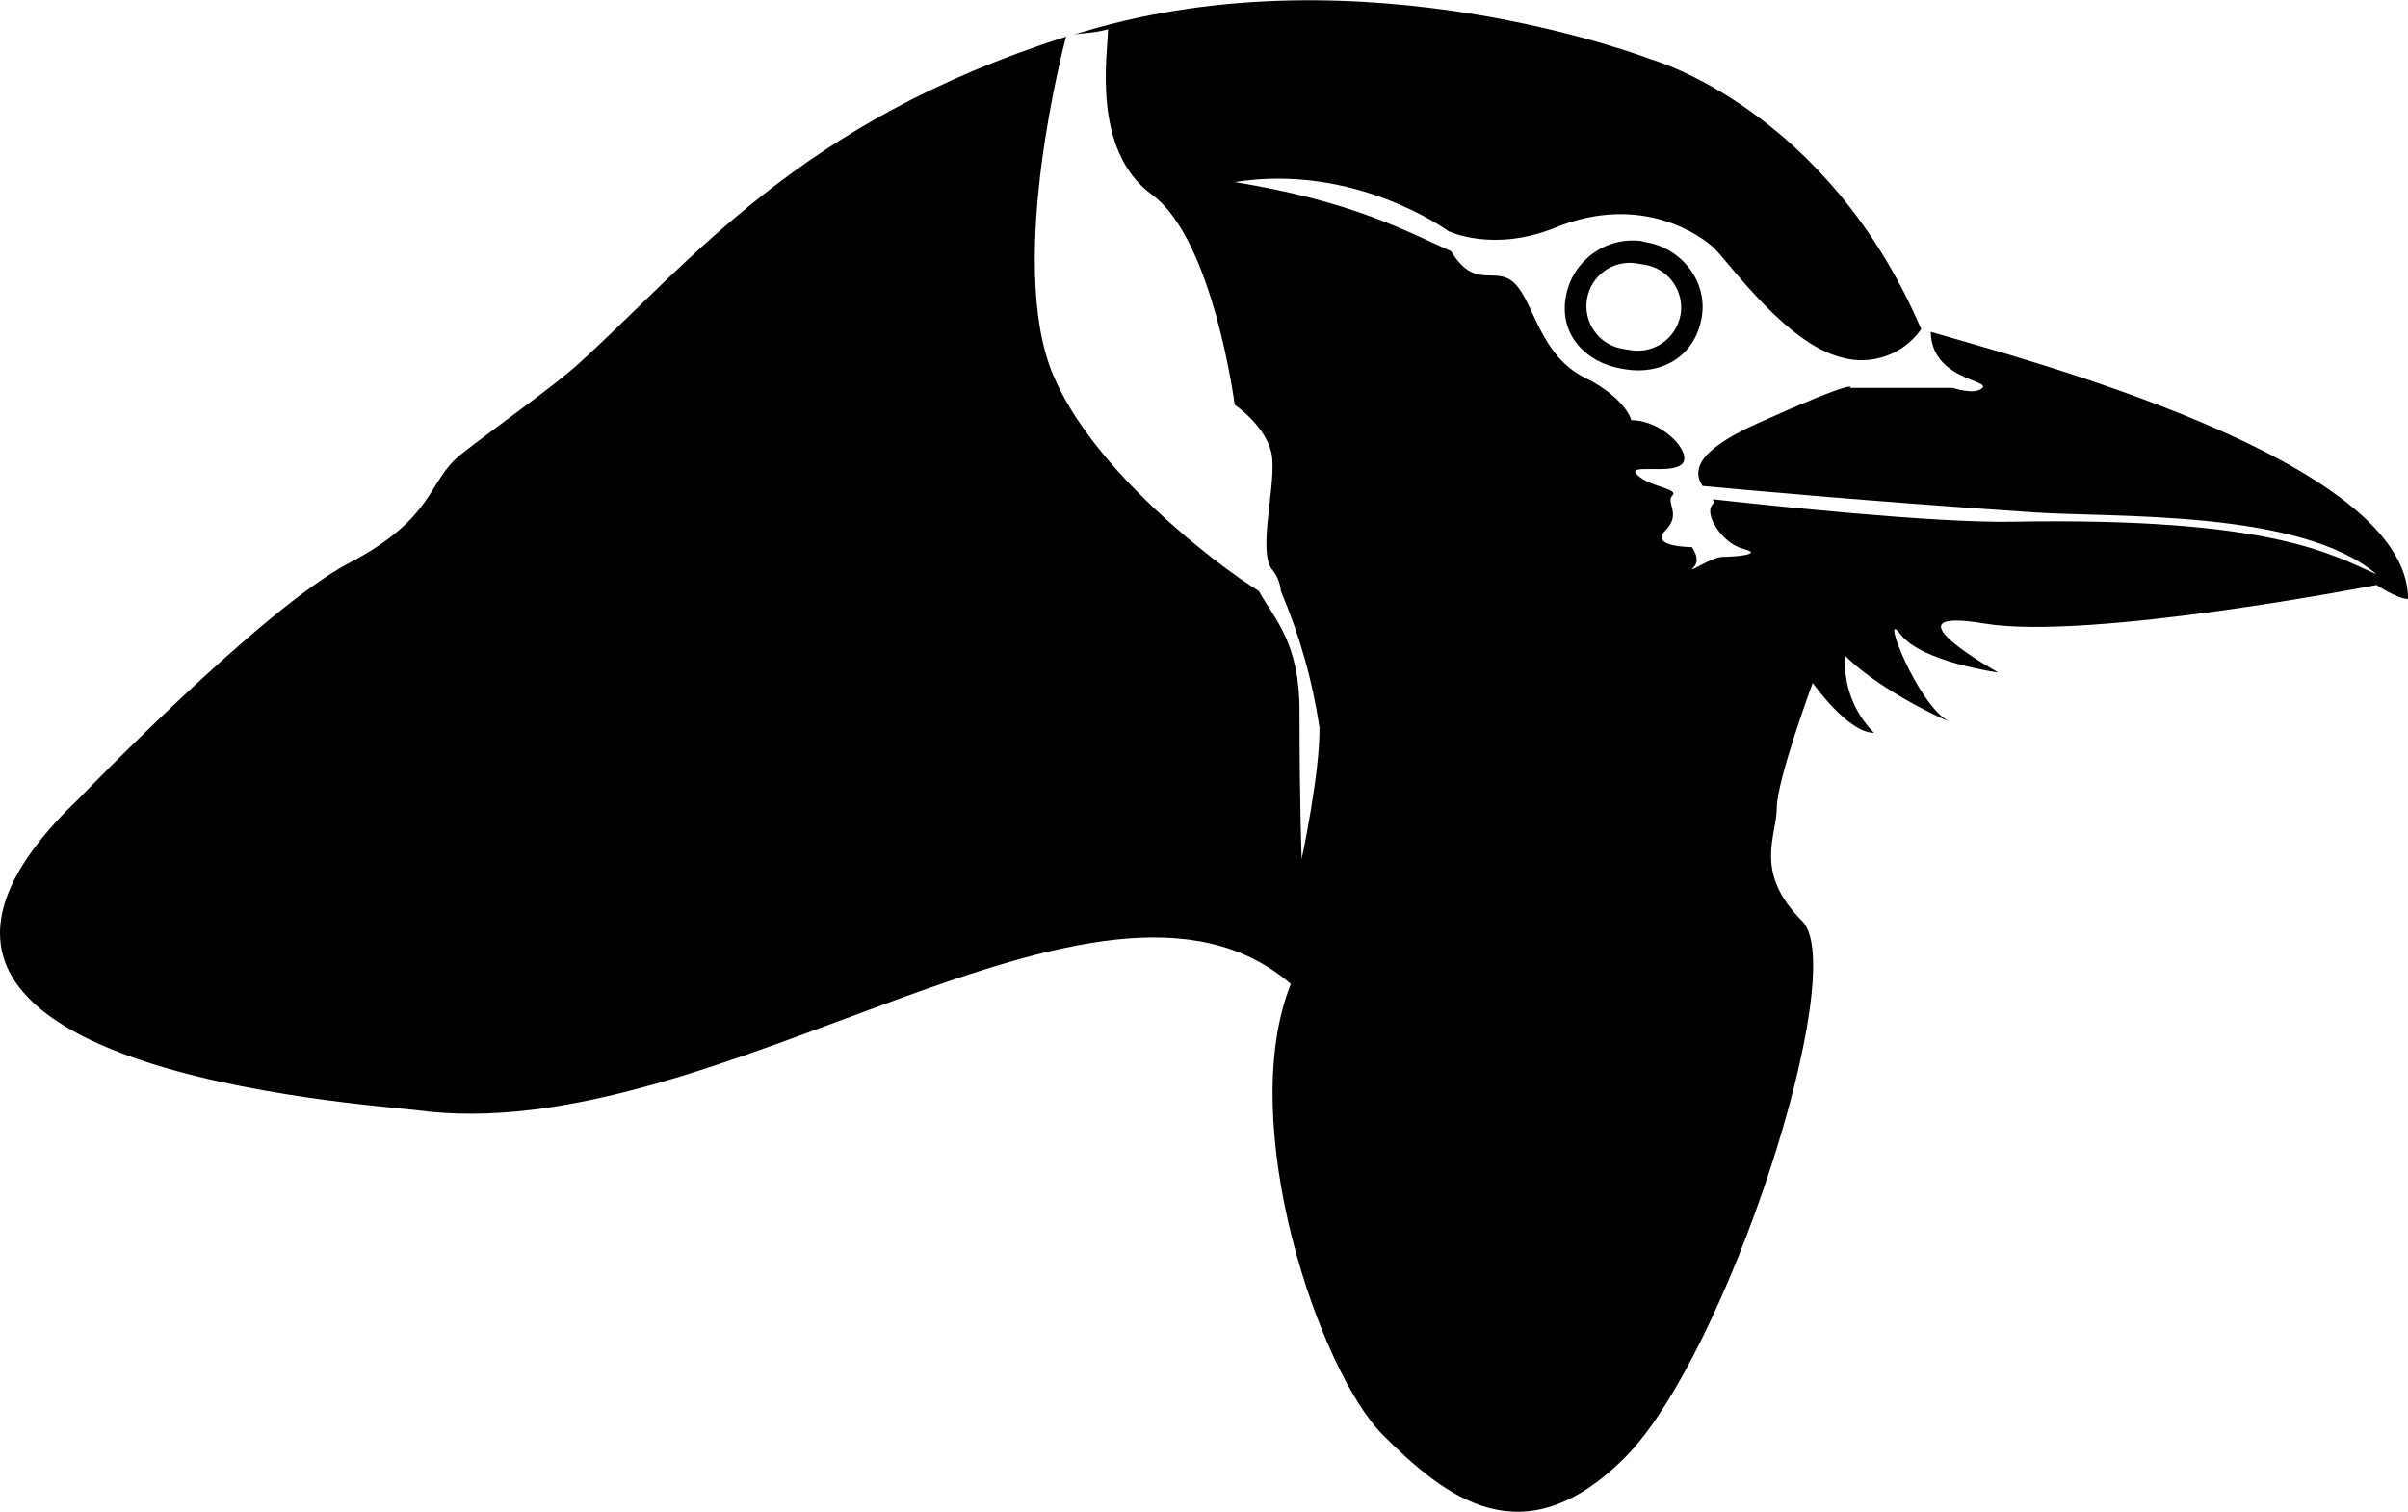
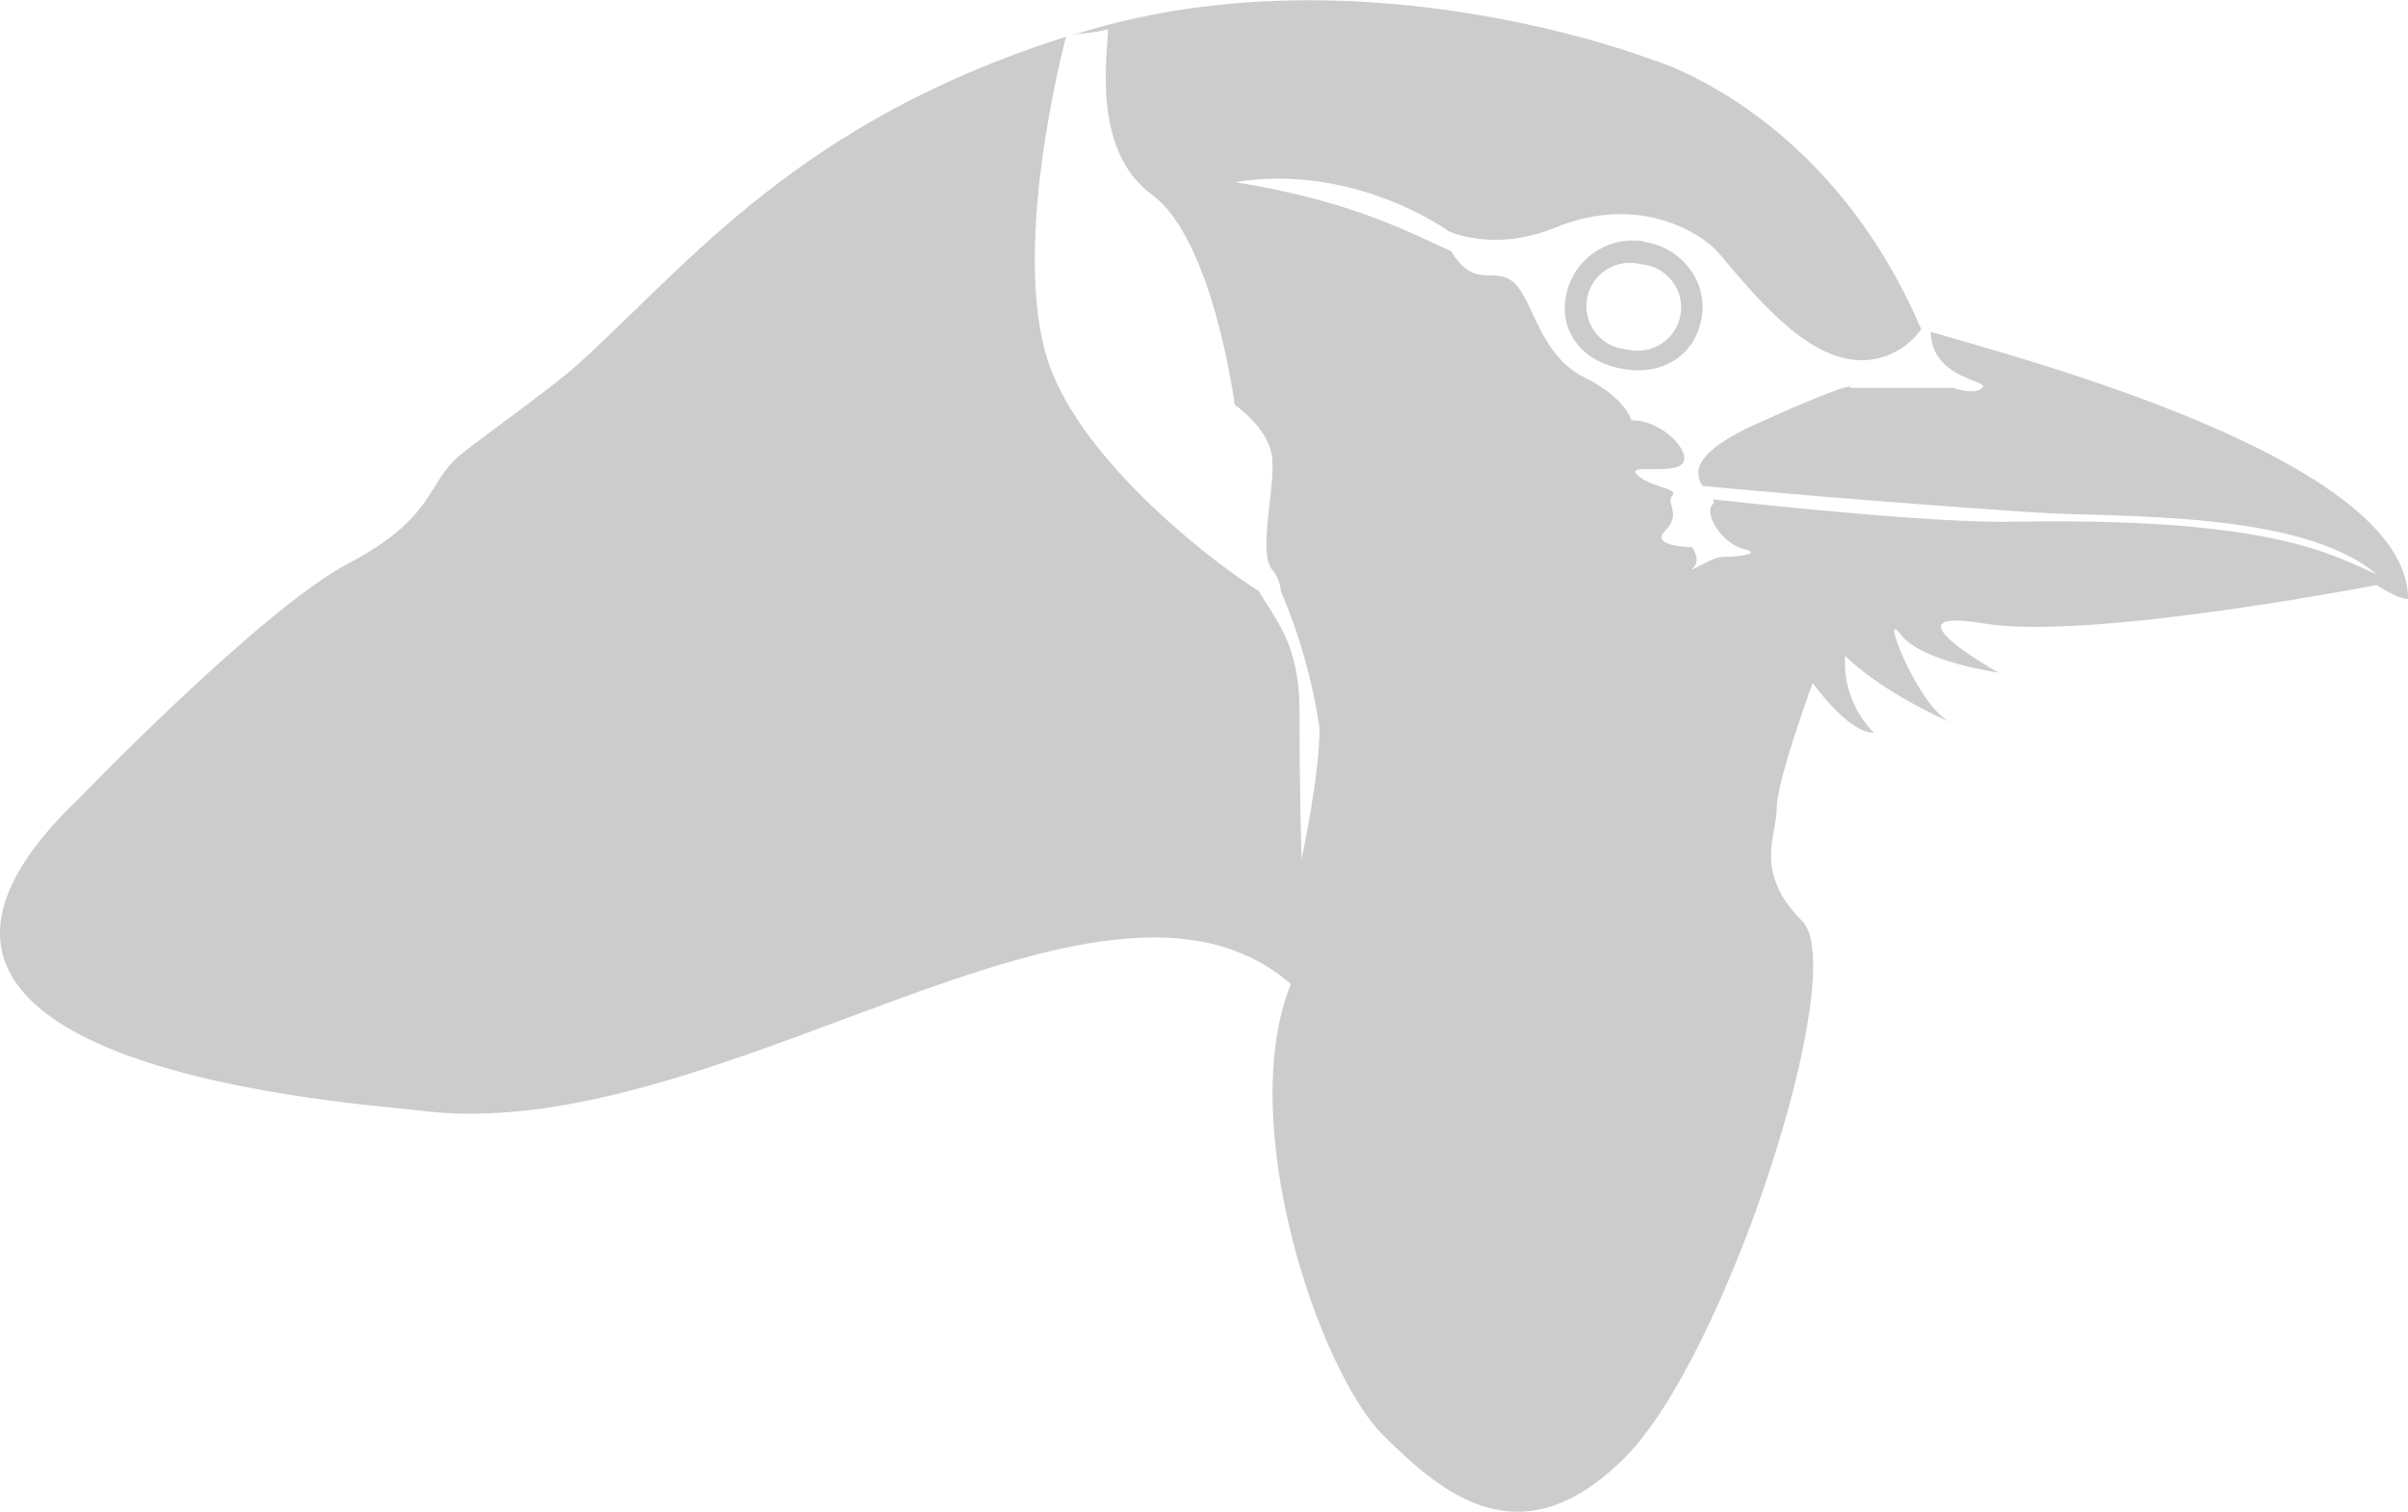
- <svg xmlns="http://www.w3.org/2000/svg" viewBox="0 0 343.79 215.82">
+ <svg xmlns="http://www.w3.org/2000/svg" viewBox="0 0 343.79 215.82" fill="#ccc">
  <defs />
  <g id="Layer_2" data-name="Layer 2">
    <g id="Layer_1-2" data-name="Layer 1">
-       <path color="green" class="cls-1" d="M235.1,34.61l-.8-.2a9.71,9.71,0,0,0-10.72,7.81h0c-1.11,5.64,3,9.6,7.89,10.41l.57.1c4.87.81,9.83-1.55,10.89-7.28C243.92,40.19,240,35.42,235.1,34.61Zm4.83,10.33A6.2,6.2,0,0,1,232.82,50l-1.15-.19a6.18,6.18,0,0,1,2-12.2l1.15.19A6.2,6.2,0,0,1,239.94,44.94Z" />
+       <path class="cls-1" d="M235.1,34.61l-.8-.2a9.71,9.71,0,0,0-10.72,7.81h0c-1.11,5.64,3,9.6,7.89,10.41l.57.1c4.87.81,9.83-1.55,10.89-7.28C243.92,40.19,240,35.42,235.1,34.61Zm4.83,10.33A6.2,6.2,0,0,1,232.82,50l-1.15-.19a6.18,6.18,0,0,1,2-12.2l1.15.19A6.2,6.2,0,0,1,239.94,44.94Z" />
      <path class="cls-1" d="M275.65,47.38c.11,6.75,8.44,6.9,7.39,8s-4.25,0-4.25,0H264.16s1.63-1.62-13.37,5.13c-9.13,4.11-8.95,7-7.72,8.88,5,.47,24,2.22,47.39,3.78,11.47.77,38-.42,48.83,8.83-6.43-2.8-14.87-8.17-52-7.5-11.08.2-34.91-2.33-42.76-3.21.16.28.2.51,0,.71-1.37,1.38,1.38,5.63,4.38,6.38s-1.12,1.13-2.87,1.13-5.37,2.63-4.25,1.5-.25-2.89-.25-2.89-6.14,0-3.78-2.36,0-4,1-5-3.28-1.22-5-2.94,4.81,0,6.38-1.56S237.41,60,232.91,60c-.75-2.37-4-4.81-6.5-6-6.55-3.15-7.37-10.75-10.12-13.5s-5.62,1.13-9.12-4.63C200.79,33,193,28.71,176.29,26c17.25-2.75,30.5,7,30.5,7s6.4,3.11,15.25-.5c12.52-5.1,21.13,1.38,22.75,3,2.3,2.3,10.25,13.5,18,15.5a10.4,10.4,0,0,0,11.5-4c-13.5-31.5-38.5-38.5-38.5-38.5s-41-16-81-4L153.1,5c1-.31,2.87-.2,5.09-.82,0,3.29-2.47,17.23,6.28,23.62s11.81,30,11.81,30,4.47,3,5.26,7-2,13.61,0,16.43a5.59,5.59,0,0,1,1.33,3.18,79.47,79.47,0,0,1,5.51,19.45c.09,6.5-2.54,18.79-2.54,18.79s-.31-7.7-.31-21.2c0-9.71-3.6-13.09-5.81-17.06-6-3.71-23.78-17.23-29.45-31.06-6.65-16.19,1.89-47.93,1.93-48.09-38.11,12.1-53.64,32.21-69.54,46.65-3.66,3.32-12.56,9.59-16.86,13-4.84,3.85-3.53,9-16,15.53S11.29,114,11.29,114c-39.13,37.34,35,43.17,48,44.5,43,6,97.63-41.67,125-18-8,20,4.13,55.38,13.13,64.38s20,17.77,34.54,3.27,32.33-69.64,25.33-76.64-3.62-12.12-3.62-16.12,5.13-17.88,5.13-17.88,5,7.13,8.75,7.13a14.24,14.24,0,0,1-4.12-11c4.36,4.36,12.37,8.39,14.87,9.39-4.5-2.25-10-16.5-7-12.5s14,5.5,14,5.5-17-9.5-2-7,56-5.5,56-5.5,3,2,4.5,2C343.79,65.48,287.79,51,275.65,47.38Z" />
    </g>
  </g>
</svg>
